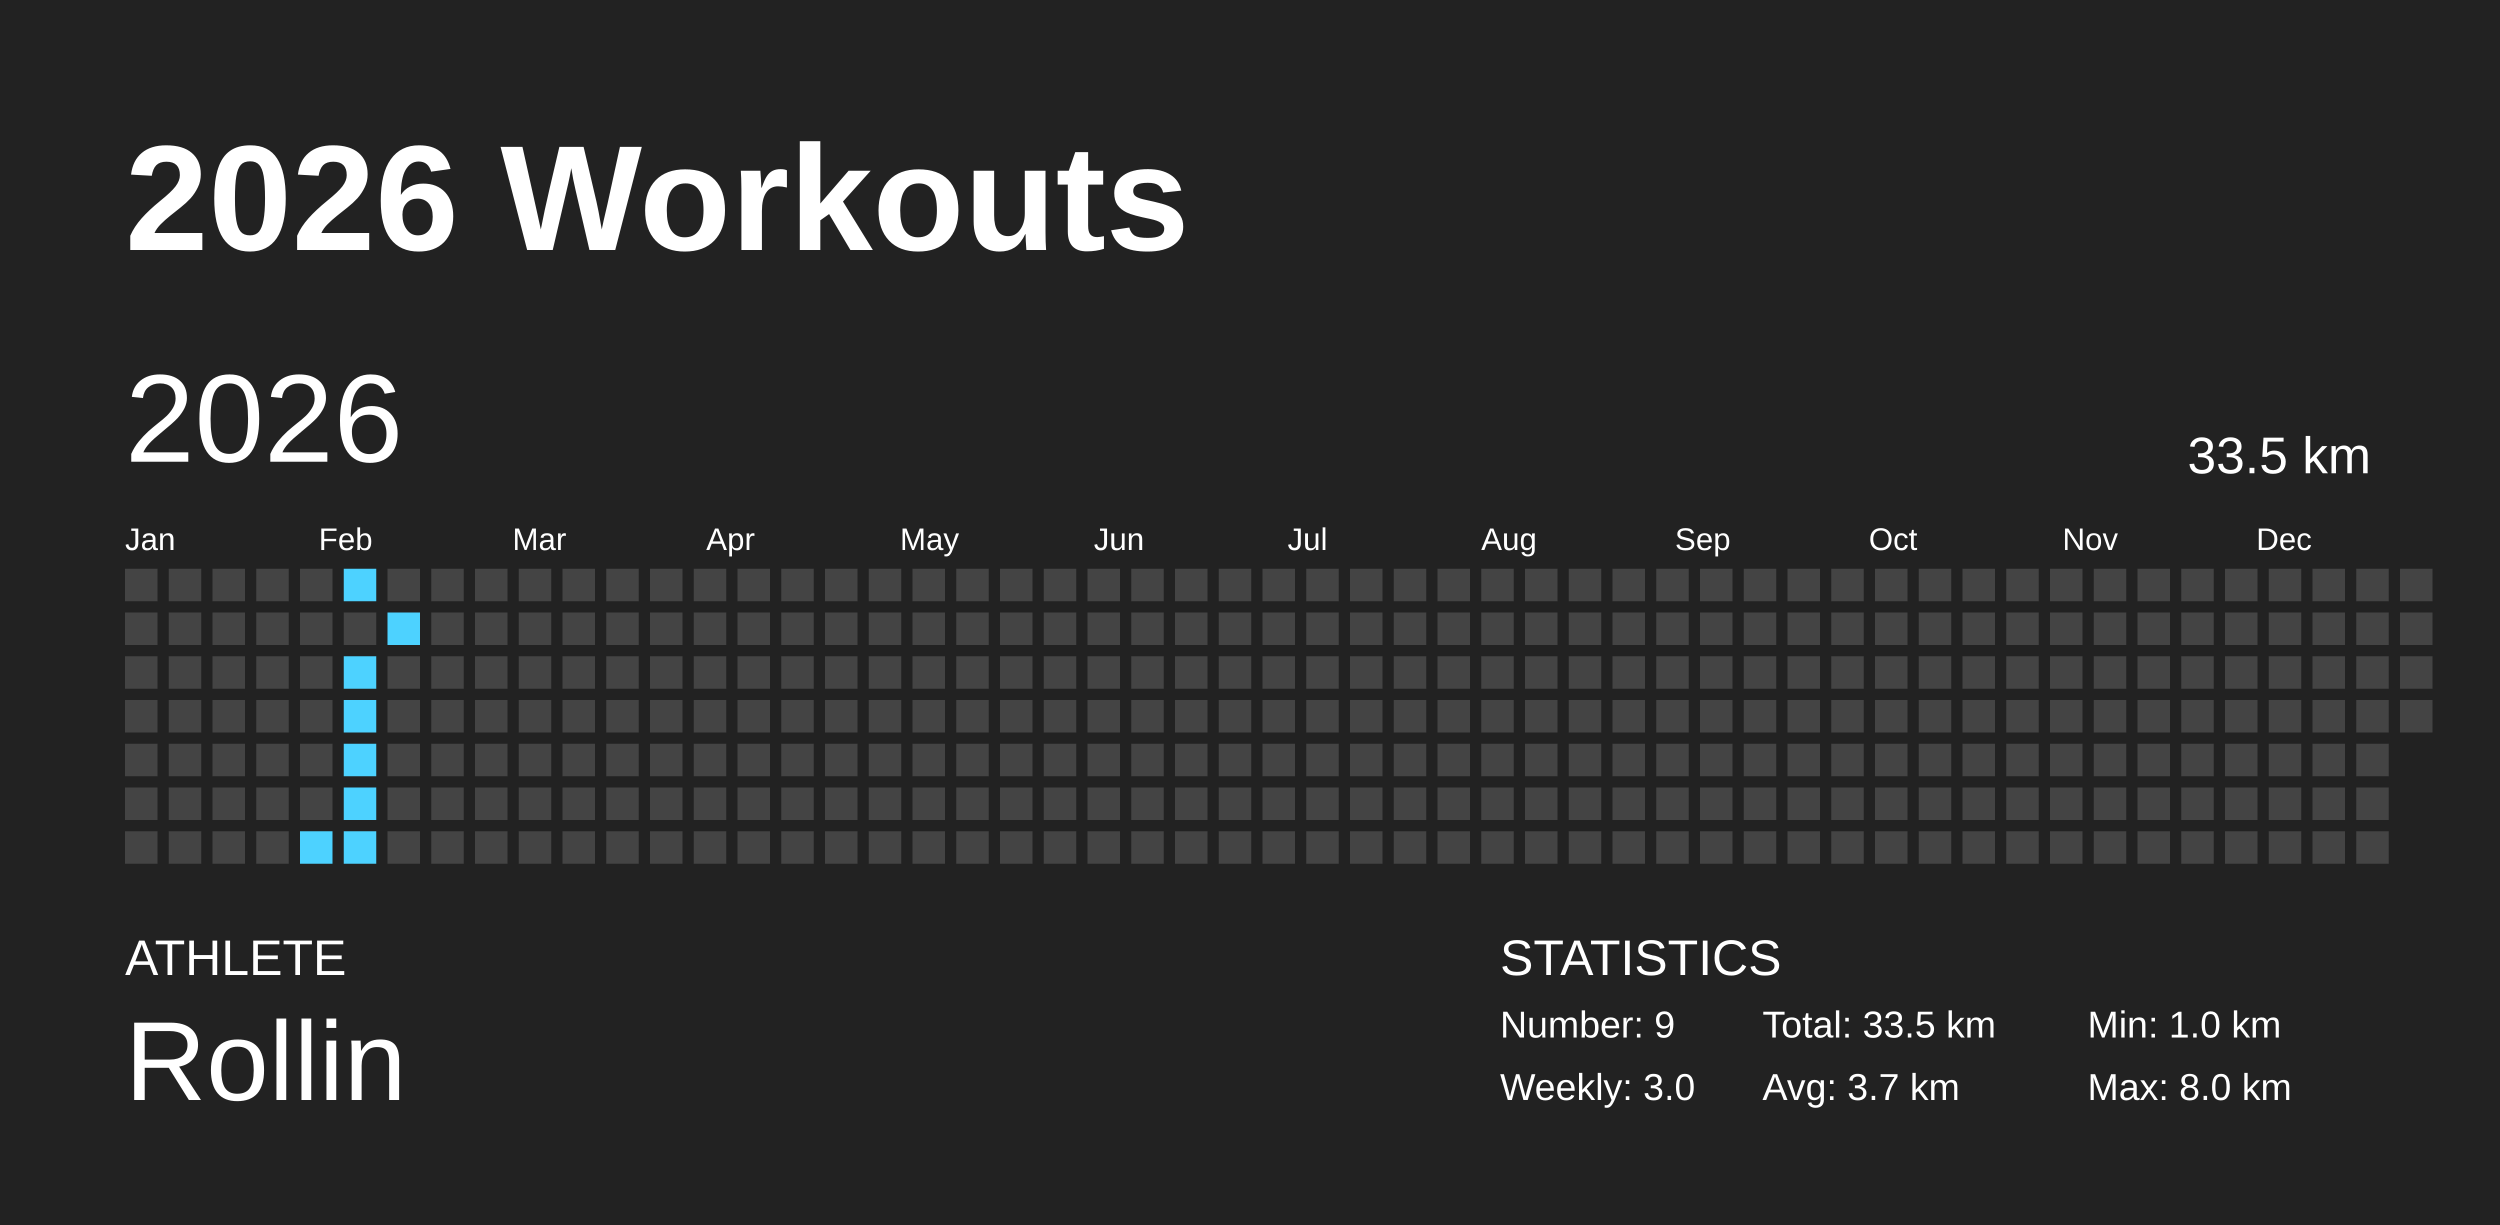
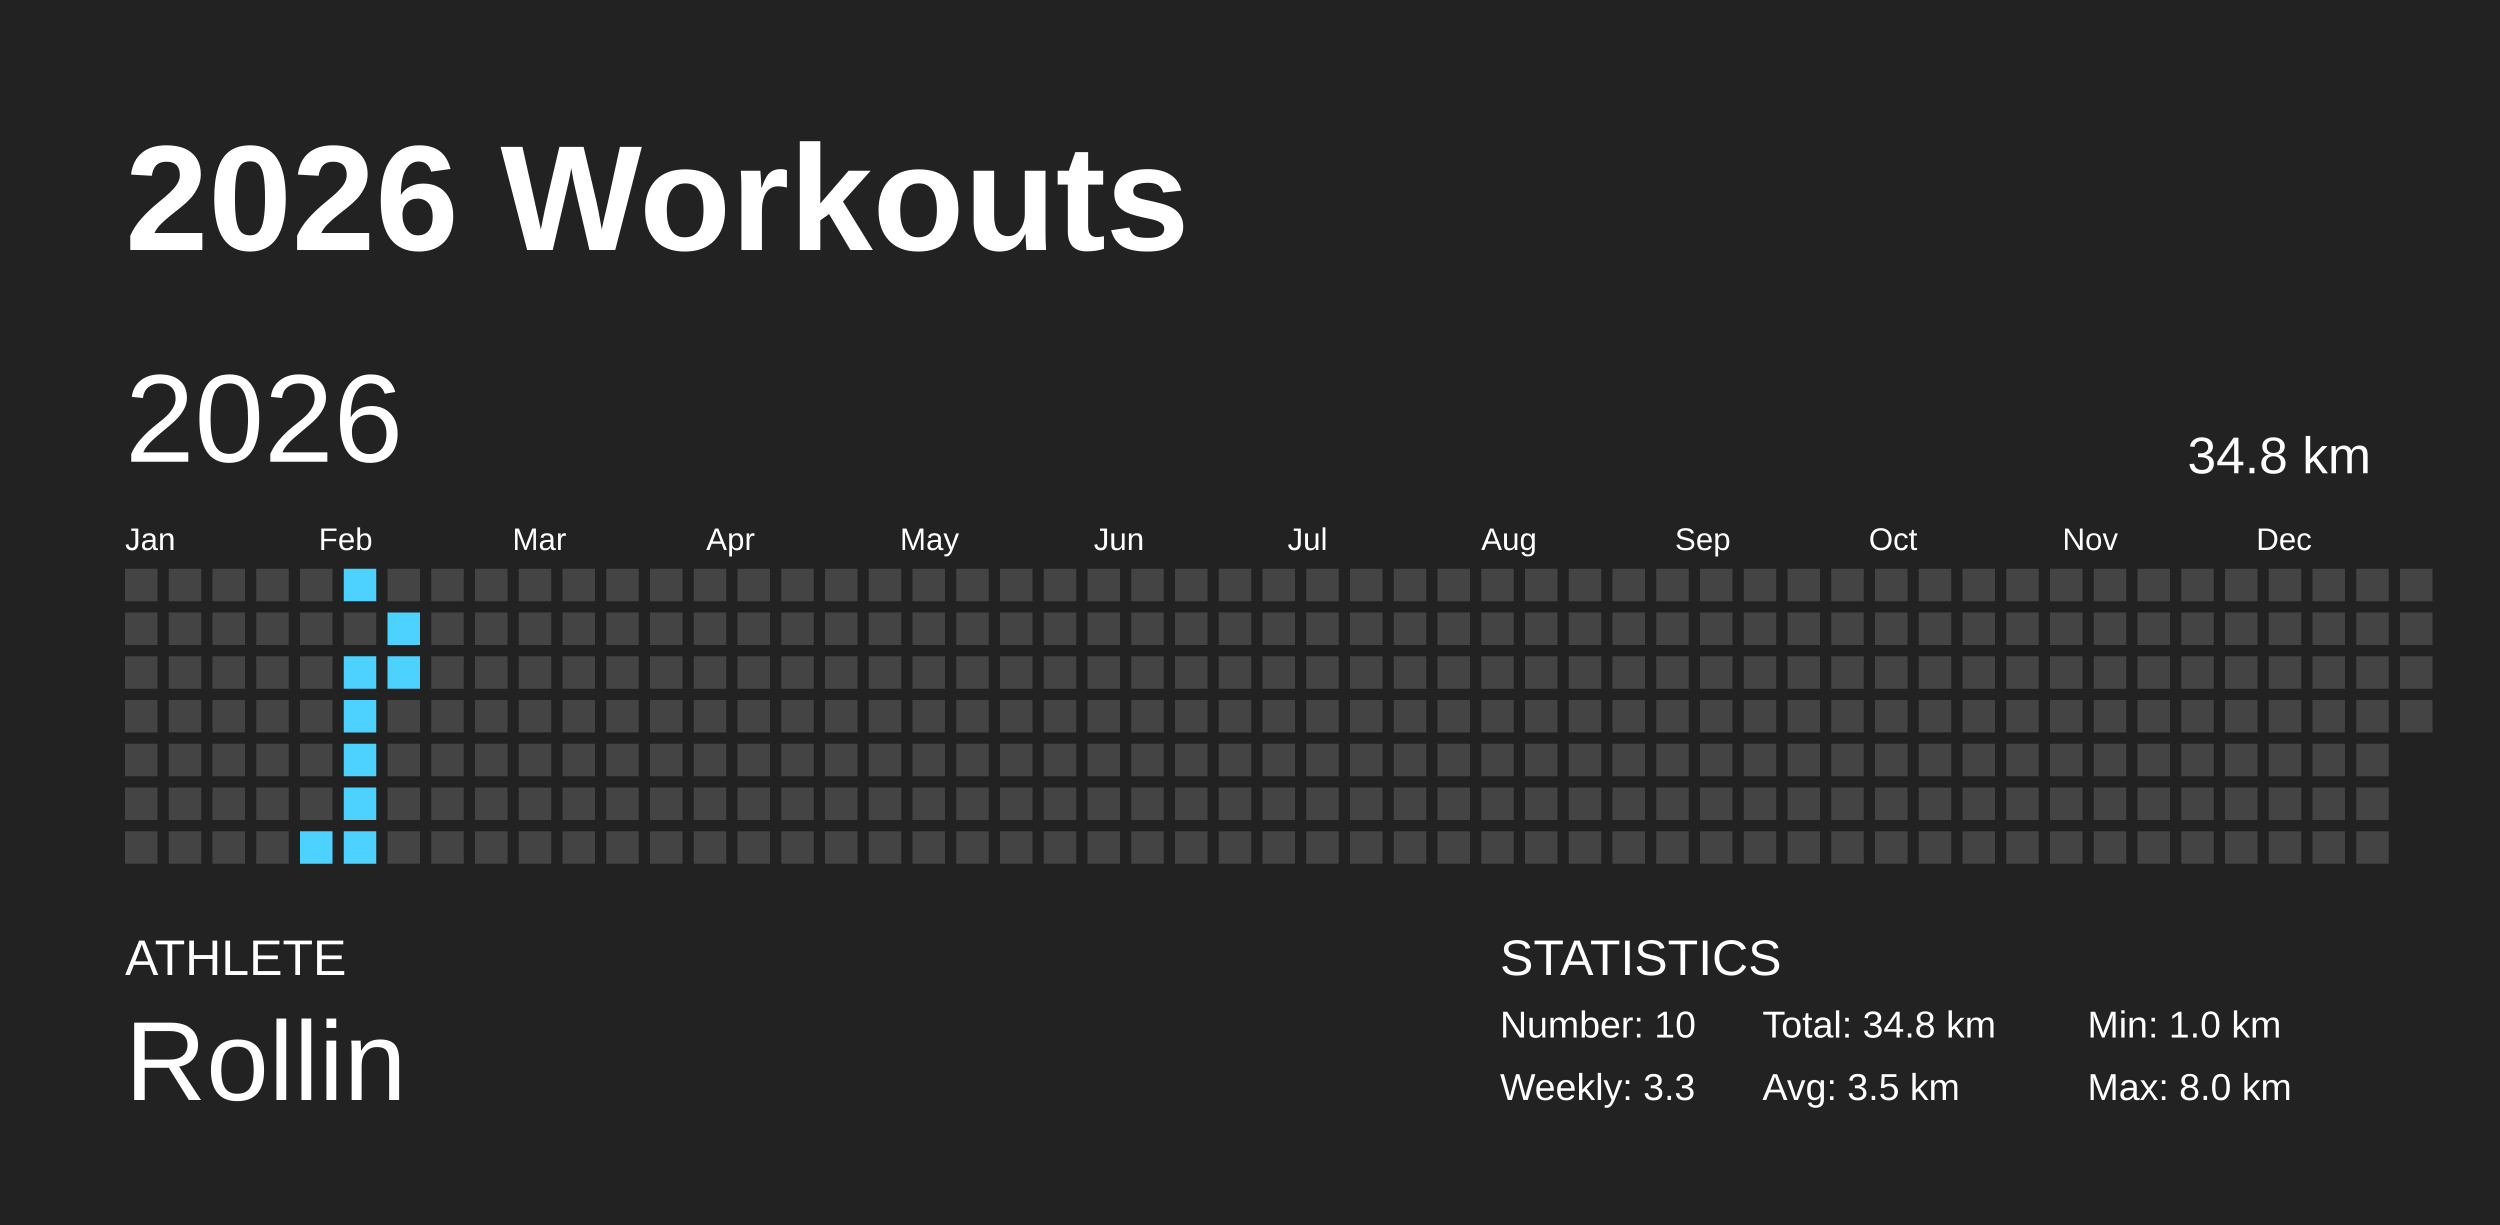
<svg xmlns="http://www.w3.org/2000/svg" baseProfile="full" height="98mm" version="1.1" viewBox="0,0,200,98" width="200mm">
  <defs />
  <rect fill="#222222" height="98" width="200" x="0" y="0" />
  <text fill="#FFFFFF" style="font-size:12px; font-family:Arial; font-weight:bold;" x="10" y="20">2026 Workouts</text>
  <text fill="#FFFFFF" style="font-size:4px; font-family:Arial" x="10" y="78">ATHLETE</text>
  <text fill="#FFFFFF" style="font-size:9px; font-family:Arial" x="10" y="88">Rollin</text>
  <text fill="#FFFFFF" style="font-size:4px; font-family:Arial" x="120" y="78">STATISTICS</text>
-   <text fill="#FFFFFF" style="font-size:3px; font-family:Arial" x="120" y="83">Number: 9</text>
-   <text fill="#FFFFFF" style="font-size:3px; font-family:Arial" x="120" y="88">Weekly: 3.0</text>
-   <text fill="#FFFFFF" style="font-size:3px; font-family:Arial" x="141" y="83">Total: 33.5 km</text>
-   <text fill="#FFFFFF" style="font-size:3px; font-family:Arial" x="141" y="88">Avg: 3.7 km</text>
+   <text fill="#FFFFFF" style="font-size:3px; font-family:Arial" x="120" y="83">Number: 10</text>
+   <text fill="#FFFFFF" style="font-size:3px; font-family:Arial" x="120" y="88">Weekly: 3.3</text>
+   <text fill="#FFFFFF" style="font-size:3px; font-family:Arial" x="141" y="83">Total: 34.8 km</text>
+   <text fill="#FFFFFF" style="font-size:3px; font-family:Arial" x="141" y="88">Avg: 3.5 km</text>
  <text fill="#FFFFFF" style="font-size:3px; font-family:Arial" x="167" y="83">Min: 1.0 km</text>
  <text fill="#FFFFFF" style="font-size:3px; font-family:Arial" x="167" y="88">Max: 8.0 km</text>
  <text dominant-baseline="hanging" fill="#FFFFFF" style="font-size:10.0px; font-family:Arial;" x="10" y="30">2026</text>
-   <text dominant-baseline="hanging" fill="#FFFFFF" style="font-size:4.125px; font-family:Arial;" x="175" y="35">33.5 km</text>
+   <text dominant-baseline="hanging" fill="#FFFFFF" style="font-size:4.125px; font-family:Arial;" x="175" y="35">34.8 km</text>
  <text fill="#FFFFFF" style="font-size:2.5px; font-family:Arial" x="10.0" y="44">Jan</text>
  <text fill="#FFFFFF" style="font-size:2.5px; font-family:Arial" x="25.5" y="44">Feb</text>
  <text fill="#FFFFFF" style="font-size:2.5px; font-family:Arial" x="41.0" y="44">Mar</text>
  <text fill="#FFFFFF" style="font-size:2.5px; font-family:Arial" x="56.5" y="44">Apr</text>
  <text fill="#FFFFFF" style="font-size:2.5px; font-family:Arial" x="72.0" y="44">May</text>
  <text fill="#FFFFFF" style="font-size:2.5px; font-family:Arial" x="87.5" y="44">Jun</text>
  <text fill="#FFFFFF" style="font-size:2.5px; font-family:Arial" x="103.0" y="44">Jul</text>
  <text fill="#FFFFFF" style="font-size:2.5px; font-family:Arial" x="118.5" y="44">Aug</text>
  <text fill="#FFFFFF" style="font-size:2.5px; font-family:Arial" x="134.0" y="44">Sep</text>
  <text fill="#FFFFFF" style="font-size:2.5px; font-family:Arial" x="149.5" y="44">Oct</text>
  <text fill="#FFFFFF" style="font-size:2.5px; font-family:Arial" x="165.0" y="44">Nov</text>
  <text fill="#FFFFFF" style="font-size:2.5px; font-family:Arial" x="180.5" y="44">Dec</text>
  <rect fill="#444444" height="2.6" width="2.6" x="10.0" y="45.5" />
  <rect fill="#444444" height="2.6" width="2.6" x="10.0" y="49.0" />
  <rect fill="#444444" height="2.6" width="2.6" x="10.0" y="52.5" />
  <rect fill="#444444" height="2.6" width="2.6" x="10.0" y="56.0" />
  <rect fill="#444444" height="2.6" width="2.6" x="10.0" y="59.5" />
  <rect fill="#444444" height="2.6" width="2.6" x="10.0" y="63.0" />
  <rect fill="#444444" height="2.6" width="2.6" x="10.0" y="66.5" />
  <rect fill="#444444" height="2.6" width="2.6" x="13.5" y="45.5" />
  <rect fill="#444444" height="2.6" width="2.6" x="13.5" y="49.0" />
  <rect fill="#444444" height="2.6" width="2.6" x="13.5" y="52.5" />
  <rect fill="#444444" height="2.6" width="2.6" x="13.5" y="56.0" />
  <rect fill="#444444" height="2.6" width="2.6" x="13.5" y="59.5" />
  <rect fill="#444444" height="2.6" width="2.6" x="13.5" y="63.0" />
  <rect fill="#444444" height="2.6" width="2.6" x="13.5" y="66.5" />
  <rect fill="#444444" height="2.6" width="2.6" x="17.0" y="45.5" />
  <rect fill="#444444" height="2.6" width="2.6" x="17.0" y="49.0" />
  <rect fill="#444444" height="2.6" width="2.6" x="17.0" y="52.5" />
  <rect fill="#444444" height="2.6" width="2.6" x="17.0" y="56.0" />
  <rect fill="#444444" height="2.6" width="2.6" x="17.0" y="59.5" />
  <rect fill="#444444" height="2.6" width="2.6" x="17.0" y="63.0" />
  <rect fill="#444444" height="2.6" width="2.6" x="17.0" y="66.5" />
  <rect fill="#444444" height="2.6" width="2.6" x="20.5" y="45.5" />
  <rect fill="#444444" height="2.6" width="2.6" x="20.5" y="49.0" />
  <rect fill="#444444" height="2.6" width="2.6" x="20.5" y="52.5" />
  <rect fill="#444444" height="2.6" width="2.6" x="20.5" y="56.0" />
  <rect fill="#444444" height="2.6" width="2.6" x="20.5" y="59.5" />
  <rect fill="#444444" height="2.6" width="2.6" x="20.5" y="63.0" />
  <rect fill="#444444" height="2.6" width="2.6" x="20.5" y="66.5" />
  <rect fill="#444444" height="2.6" width="2.6" x="24.0" y="45.5" />
  <rect fill="#444444" height="2.6" width="2.6" x="24.0" y="49.0" />
  <rect fill="#444444" height="2.6" width="2.6" x="24.0" y="52.5" />
  <rect fill="#444444" height="2.6" width="2.6" x="24.0" y="56.0" />
  <rect fill="#444444" height="2.6" width="2.6" x="24.0" y="59.5" />
  <rect fill="#444444" height="2.6" width="2.6" x="24.0" y="63.0" />
  <rect fill="#4dd2ff" height="2.6" width="2.6" x="24.0" y="66.5" />
  <rect fill="#4dd2ff" height="2.6" width="2.6" x="27.5" y="45.5" />
  <rect fill="#444444" height="2.6" width="2.6" x="27.5" y="49.0" />
  <rect fill="#4dd2ff" height="2.6" width="2.6" x="27.5" y="52.5" />
  <rect fill="#4dd2ff" height="2.6" width="2.6" x="27.5" y="56.0" />
  <rect fill="#4dd2ff" height="2.6" width="2.6" x="27.5" y="59.5" />
  <rect fill="#4dd2ff" height="2.6" width="2.6" x="27.5" y="63.0" />
  <rect fill="#4dd2ff" height="2.6" width="2.6" x="27.5" y="66.5" />
  <rect fill="#444444" height="2.6" width="2.6" x="31.0" y="45.5" />
  <rect fill="#4dd2ff" height="2.6" width="2.6" x="31.0" y="49.0" />
-   <rect fill="#444444" height="2.6" width="2.6" x="31.0" y="52.5" />
+   <rect fill="#4dd2ff" height="2.6" width="2.6" x="31.0" y="52.5" />
  <rect fill="#444444" height="2.6" width="2.6" x="31.0" y="56.0" />
  <rect fill="#444444" height="2.6" width="2.6" x="31.0" y="59.5" />
  <rect fill="#444444" height="2.6" width="2.6" x="31.0" y="63.0" />
  <rect fill="#444444" height="2.6" width="2.6" x="31.0" y="66.5" />
  <rect fill="#444444" height="2.6" width="2.6" x="34.5" y="45.5" />
  <rect fill="#444444" height="2.6" width="2.6" x="34.5" y="49.0" />
  <rect fill="#444444" height="2.6" width="2.6" x="34.5" y="52.5" />
  <rect fill="#444444" height="2.6" width="2.6" x="34.5" y="56.0" />
  <rect fill="#444444" height="2.6" width="2.6" x="34.5" y="59.5" />
  <rect fill="#444444" height="2.6" width="2.6" x="34.5" y="63.0" />
  <rect fill="#444444" height="2.6" width="2.6" x="34.5" y="66.5" />
  <rect fill="#444444" height="2.6" width="2.6" x="38.0" y="45.5" />
  <rect fill="#444444" height="2.6" width="2.6" x="38.0" y="49.0" />
  <rect fill="#444444" height="2.6" width="2.6" x="38.0" y="52.5" />
  <rect fill="#444444" height="2.6" width="2.6" x="38.0" y="56.0" />
  <rect fill="#444444" height="2.6" width="2.6" x="38.0" y="59.5" />
  <rect fill="#444444" height="2.6" width="2.6" x="38.0" y="63.0" />
  <rect fill="#444444" height="2.6" width="2.6" x="38.0" y="66.5" />
  <rect fill="#444444" height="2.6" width="2.6" x="41.5" y="45.5" />
  <rect fill="#444444" height="2.6" width="2.6" x="41.5" y="49.0" />
  <rect fill="#444444" height="2.6" width="2.6" x="41.5" y="52.5" />
  <rect fill="#444444" height="2.6" width="2.6" x="41.5" y="56.0" />
  <rect fill="#444444" height="2.6" width="2.6" x="41.5" y="59.5" />
  <rect fill="#444444" height="2.6" width="2.6" x="41.5" y="63.0" />
  <rect fill="#444444" height="2.6" width="2.6" x="41.5" y="66.5" />
  <rect fill="#444444" height="2.6" width="2.6" x="45.0" y="45.5" />
  <rect fill="#444444" height="2.6" width="2.6" x="45.0" y="49.0" />
  <rect fill="#444444" height="2.6" width="2.6" x="45.0" y="52.5" />
  <rect fill="#444444" height="2.6" width="2.6" x="45.0" y="56.0" />
  <rect fill="#444444" height="2.6" width="2.6" x="45.0" y="59.5" />
  <rect fill="#444444" height="2.6" width="2.6" x="45.0" y="63.0" />
  <rect fill="#444444" height="2.6" width="2.6" x="45.0" y="66.5" />
  <rect fill="#444444" height="2.6" width="2.6" x="48.5" y="45.5" />
  <rect fill="#444444" height="2.6" width="2.6" x="48.5" y="49.0" />
  <rect fill="#444444" height="2.6" width="2.6" x="48.5" y="52.5" />
  <rect fill="#444444" height="2.6" width="2.6" x="48.5" y="56.0" />
  <rect fill="#444444" height="2.6" width="2.6" x="48.5" y="59.5" />
  <rect fill="#444444" height="2.6" width="2.6" x="48.5" y="63.0" />
  <rect fill="#444444" height="2.6" width="2.6" x="48.5" y="66.5" />
  <rect fill="#444444" height="2.6" width="2.6" x="52.0" y="45.5" />
  <rect fill="#444444" height="2.6" width="2.6" x="52.0" y="49.0" />
  <rect fill="#444444" height="2.6" width="2.6" x="52.0" y="52.5" />
  <rect fill="#444444" height="2.6" width="2.6" x="52.0" y="56.0" />
  <rect fill="#444444" height="2.6" width="2.6" x="52.0" y="59.5" />
  <rect fill="#444444" height="2.6" width="2.6" x="52.0" y="63.0" />
  <rect fill="#444444" height="2.6" width="2.6" x="52.0" y="66.5" />
  <rect fill="#444444" height="2.6" width="2.6" x="55.5" y="45.5" />
  <rect fill="#444444" height="2.6" width="2.6" x="55.5" y="49.0" />
  <rect fill="#444444" height="2.6" width="2.6" x="55.5" y="52.5" />
  <rect fill="#444444" height="2.6" width="2.6" x="55.5" y="56.0" />
  <rect fill="#444444" height="2.6" width="2.6" x="55.5" y="59.5" />
  <rect fill="#444444" height="2.6" width="2.6" x="55.5" y="63.0" />
  <rect fill="#444444" height="2.6" width="2.6" x="55.5" y="66.5" />
  <rect fill="#444444" height="2.6" width="2.6" x="59.0" y="45.5" />
  <rect fill="#444444" height="2.6" width="2.6" x="59.0" y="49.0" />
  <rect fill="#444444" height="2.6" width="2.6" x="59.0" y="52.5" />
  <rect fill="#444444" height="2.6" width="2.6" x="59.0" y="56.0" />
  <rect fill="#444444" height="2.6" width="2.6" x="59.0" y="59.5" />
  <rect fill="#444444" height="2.6" width="2.6" x="59.0" y="63.0" />
  <rect fill="#444444" height="2.6" width="2.6" x="59.0" y="66.5" />
  <rect fill="#444444" height="2.6" width="2.6" x="62.5" y="45.5" />
  <rect fill="#444444" height="2.6" width="2.6" x="62.5" y="49.0" />
  <rect fill="#444444" height="2.6" width="2.6" x="62.5" y="52.5" />
  <rect fill="#444444" height="2.6" width="2.6" x="62.5" y="56.0" />
  <rect fill="#444444" height="2.6" width="2.6" x="62.5" y="59.5" />
  <rect fill="#444444" height="2.6" width="2.6" x="62.5" y="63.0" />
  <rect fill="#444444" height="2.6" width="2.6" x="62.5" y="66.5" />
  <rect fill="#444444" height="2.6" width="2.6" x="66.0" y="45.5" />
  <rect fill="#444444" height="2.6" width="2.6" x="66.0" y="49.0" />
  <rect fill="#444444" height="2.6" width="2.6" x="66.0" y="52.5" />
  <rect fill="#444444" height="2.6" width="2.6" x="66.0" y="56.0" />
  <rect fill="#444444" height="2.6" width="2.6" x="66.0" y="59.5" />
  <rect fill="#444444" height="2.6" width="2.6" x="66.0" y="63.0" />
  <rect fill="#444444" height="2.6" width="2.6" x="66.0" y="66.5" />
  <rect fill="#444444" height="2.6" width="2.6" x="69.5" y="45.5" />
  <rect fill="#444444" height="2.6" width="2.6" x="69.5" y="49.0" />
  <rect fill="#444444" height="2.6" width="2.6" x="69.5" y="52.5" />
  <rect fill="#444444" height="2.6" width="2.6" x="69.5" y="56.0" />
  <rect fill="#444444" height="2.6" width="2.6" x="69.5" y="59.5" />
  <rect fill="#444444" height="2.6" width="2.6" x="69.5" y="63.0" />
  <rect fill="#444444" height="2.6" width="2.6" x="69.5" y="66.5" />
  <rect fill="#444444" height="2.6" width="2.6" x="73.0" y="45.5" />
  <rect fill="#444444" height="2.6" width="2.6" x="73.0" y="49.0" />
  <rect fill="#444444" height="2.6" width="2.6" x="73.0" y="52.5" />
  <rect fill="#444444" height="2.6" width="2.6" x="73.0" y="56.0" />
  <rect fill="#444444" height="2.6" width="2.6" x="73.0" y="59.5" />
  <rect fill="#444444" height="2.6" width="2.6" x="73.0" y="63.0" />
  <rect fill="#444444" height="2.6" width="2.6" x="73.0" y="66.5" />
  <rect fill="#444444" height="2.6" width="2.6" x="76.5" y="45.5" />
  <rect fill="#444444" height="2.6" width="2.6" x="76.5" y="49.0" />
  <rect fill="#444444" height="2.6" width="2.6" x="76.5" y="52.5" />
  <rect fill="#444444" height="2.6" width="2.6" x="76.5" y="56.0" />
  <rect fill="#444444" height="2.6" width="2.6" x="76.5" y="59.5" />
  <rect fill="#444444" height="2.6" width="2.6" x="76.5" y="63.0" />
  <rect fill="#444444" height="2.6" width="2.6" x="76.5" y="66.5" />
  <rect fill="#444444" height="2.6" width="2.6" x="80.0" y="45.5" />
  <rect fill="#444444" height="2.6" width="2.6" x="80.0" y="49.0" />
  <rect fill="#444444" height="2.6" width="2.6" x="80.0" y="52.5" />
  <rect fill="#444444" height="2.6" width="2.6" x="80.0" y="56.0" />
  <rect fill="#444444" height="2.6" width="2.6" x="80.0" y="59.5" />
  <rect fill="#444444" height="2.6" width="2.6" x="80.0" y="63.0" />
  <rect fill="#444444" height="2.6" width="2.6" x="80.0" y="66.5" />
  <rect fill="#444444" height="2.6" width="2.6" x="83.5" y="45.5" />
  <rect fill="#444444" height="2.6" width="2.6" x="83.5" y="49.0" />
  <rect fill="#444444" height="2.6" width="2.6" x="83.5" y="52.5" />
  <rect fill="#444444" height="2.6" width="2.6" x="83.5" y="56.0" />
  <rect fill="#444444" height="2.6" width="2.6" x="83.5" y="59.5" />
  <rect fill="#444444" height="2.6" width="2.6" x="83.5" y="63.0" />
  <rect fill="#444444" height="2.6" width="2.6" x="83.5" y="66.5" />
  <rect fill="#444444" height="2.6" width="2.6" x="87.0" y="45.5" />
  <rect fill="#444444" height="2.6" width="2.6" x="87.0" y="49.0" />
  <rect fill="#444444" height="2.6" width="2.6" x="87.0" y="52.5" />
  <rect fill="#444444" height="2.6" width="2.6" x="87.0" y="56.0" />
  <rect fill="#444444" height="2.6" width="2.6" x="87.0" y="59.5" />
  <rect fill="#444444" height="2.6" width="2.6" x="87.0" y="63.0" />
  <rect fill="#444444" height="2.6" width="2.6" x="87.0" y="66.5" />
  <rect fill="#444444" height="2.6" width="2.6" x="90.5" y="45.5" />
  <rect fill="#444444" height="2.6" width="2.6" x="90.5" y="49.0" />
  <rect fill="#444444" height="2.6" width="2.6" x="90.5" y="52.5" />
  <rect fill="#444444" height="2.6" width="2.6" x="90.5" y="56.0" />
  <rect fill="#444444" height="2.6" width="2.6" x="90.5" y="59.5" />
  <rect fill="#444444" height="2.6" width="2.6" x="90.5" y="63.0" />
  <rect fill="#444444" height="2.6" width="2.6" x="90.5" y="66.5" />
  <rect fill="#444444" height="2.6" width="2.6" x="94.0" y="45.5" />
  <rect fill="#444444" height="2.6" width="2.6" x="94.0" y="49.0" />
  <rect fill="#444444" height="2.6" width="2.6" x="94.0" y="52.5" />
  <rect fill="#444444" height="2.6" width="2.6" x="94.0" y="56.0" />
  <rect fill="#444444" height="2.6" width="2.6" x="94.0" y="59.5" />
  <rect fill="#444444" height="2.6" width="2.6" x="94.0" y="63.0" />
  <rect fill="#444444" height="2.6" width="2.6" x="94.0" y="66.5" />
  <rect fill="#444444" height="2.6" width="2.6" x="97.5" y="45.5" />
  <rect fill="#444444" height="2.6" width="2.6" x="97.5" y="49.0" />
  <rect fill="#444444" height="2.6" width="2.6" x="97.5" y="52.5" />
  <rect fill="#444444" height="2.6" width="2.6" x="97.5" y="56.0" />
  <rect fill="#444444" height="2.6" width="2.6" x="97.5" y="59.5" />
  <rect fill="#444444" height="2.6" width="2.6" x="97.5" y="63.0" />
  <rect fill="#444444" height="2.6" width="2.6" x="97.5" y="66.5" />
  <rect fill="#444444" height="2.6" width="2.6" x="101.0" y="45.5" />
  <rect fill="#444444" height="2.6" width="2.6" x="101.0" y="49.0" />
  <rect fill="#444444" height="2.6" width="2.6" x="101.0" y="52.5" />
  <rect fill="#444444" height="2.6" width="2.6" x="101.0" y="56.0" />
  <rect fill="#444444" height="2.6" width="2.6" x="101.0" y="59.5" />
  <rect fill="#444444" height="2.6" width="2.6" x="101.0" y="63.0" />
  <rect fill="#444444" height="2.6" width="2.6" x="101.0" y="66.5" />
  <rect fill="#444444" height="2.6" width="2.6" x="104.5" y="45.5" />
  <rect fill="#444444" height="2.6" width="2.6" x="104.5" y="49.0" />
  <rect fill="#444444" height="2.6" width="2.6" x="104.5" y="52.5" />
  <rect fill="#444444" height="2.6" width="2.6" x="104.5" y="56.0" />
  <rect fill="#444444" height="2.6" width="2.6" x="104.5" y="59.5" />
  <rect fill="#444444" height="2.6" width="2.6" x="104.5" y="63.0" />
  <rect fill="#444444" height="2.6" width="2.6" x="104.5" y="66.5" />
  <rect fill="#444444" height="2.6" width="2.6" x="108.0" y="45.5" />
  <rect fill="#444444" height="2.6" width="2.6" x="108.0" y="49.0" />
  <rect fill="#444444" height="2.6" width="2.6" x="108.0" y="52.5" />
  <rect fill="#444444" height="2.6" width="2.6" x="108.0" y="56.0" />
  <rect fill="#444444" height="2.6" width="2.6" x="108.0" y="59.5" />
  <rect fill="#444444" height="2.6" width="2.6" x="108.0" y="63.0" />
  <rect fill="#444444" height="2.6" width="2.6" x="108.0" y="66.5" />
  <rect fill="#444444" height="2.6" width="2.6" x="111.5" y="45.5" />
  <rect fill="#444444" height="2.6" width="2.6" x="111.5" y="49.0" />
  <rect fill="#444444" height="2.6" width="2.6" x="111.5" y="52.5" />
  <rect fill="#444444" height="2.6" width="2.6" x="111.5" y="56.0" />
  <rect fill="#444444" height="2.6" width="2.6" x="111.5" y="59.5" />
  <rect fill="#444444" height="2.6" width="2.6" x="111.5" y="63.0" />
  <rect fill="#444444" height="2.6" width="2.6" x="111.5" y="66.5" />
  <rect fill="#444444" height="2.6" width="2.6" x="115.0" y="45.5" />
  <rect fill="#444444" height="2.6" width="2.6" x="115.0" y="49.0" />
  <rect fill="#444444" height="2.6" width="2.6" x="115.0" y="52.5" />
  <rect fill="#444444" height="2.6" width="2.6" x="115.0" y="56.0" />
  <rect fill="#444444" height="2.6" width="2.6" x="115.0" y="59.5" />
  <rect fill="#444444" height="2.6" width="2.6" x="115.0" y="63.0" />
  <rect fill="#444444" height="2.6" width="2.6" x="115.0" y="66.5" />
  <rect fill="#444444" height="2.6" width="2.6" x="118.5" y="45.5" />
  <rect fill="#444444" height="2.6" width="2.6" x="118.5" y="49.0" />
  <rect fill="#444444" height="2.6" width="2.6" x="118.5" y="52.5" />
  <rect fill="#444444" height="2.6" width="2.6" x="118.5" y="56.0" />
  <rect fill="#444444" height="2.6" width="2.6" x="118.5" y="59.5" />
  <rect fill="#444444" height="2.6" width="2.6" x="118.5" y="63.0" />
  <rect fill="#444444" height="2.6" width="2.6" x="118.5" y="66.5" />
  <rect fill="#444444" height="2.6" width="2.6" x="122.0" y="45.5" />
  <rect fill="#444444" height="2.6" width="2.6" x="122.0" y="49.0" />
  <rect fill="#444444" height="2.6" width="2.6" x="122.0" y="52.5" />
  <rect fill="#444444" height="2.6" width="2.6" x="122.0" y="56.0" />
  <rect fill="#444444" height="2.6" width="2.6" x="122.0" y="59.5" />
  <rect fill="#444444" height="2.6" width="2.6" x="122.0" y="63.0" />
  <rect fill="#444444" height="2.6" width="2.6" x="122.0" y="66.5" />
  <rect fill="#444444" height="2.6" width="2.6" x="125.5" y="45.5" />
  <rect fill="#444444" height="2.6" width="2.6" x="125.5" y="49.0" />
  <rect fill="#444444" height="2.6" width="2.6" x="125.5" y="52.5" />
  <rect fill="#444444" height="2.6" width="2.6" x="125.5" y="56.0" />
  <rect fill="#444444" height="2.6" width="2.6" x="125.5" y="59.5" />
  <rect fill="#444444" height="2.6" width="2.6" x="125.5" y="63.0" />
  <rect fill="#444444" height="2.6" width="2.6" x="125.5" y="66.5" />
  <rect fill="#444444" height="2.6" width="2.6" x="129.0" y="45.5" />
  <rect fill="#444444" height="2.6" width="2.6" x="129.0" y="49.0" />
  <rect fill="#444444" height="2.6" width="2.6" x="129.0" y="52.5" />
  <rect fill="#444444" height="2.6" width="2.6" x="129.0" y="56.0" />
  <rect fill="#444444" height="2.6" width="2.6" x="129.0" y="59.5" />
  <rect fill="#444444" height="2.6" width="2.6" x="129.0" y="63.0" />
  <rect fill="#444444" height="2.6" width="2.6" x="129.0" y="66.5" />
  <rect fill="#444444" height="2.6" width="2.6" x="132.5" y="45.5" />
  <rect fill="#444444" height="2.6" width="2.6" x="132.5" y="49.0" />
  <rect fill="#444444" height="2.6" width="2.6" x="132.5" y="52.5" />
  <rect fill="#444444" height="2.6" width="2.6" x="132.5" y="56.0" />
  <rect fill="#444444" height="2.6" width="2.6" x="132.5" y="59.5" />
  <rect fill="#444444" height="2.6" width="2.6" x="132.5" y="63.0" />
  <rect fill="#444444" height="2.6" width="2.6" x="132.5" y="66.5" />
  <rect fill="#444444" height="2.6" width="2.6" x="136.0" y="45.5" />
  <rect fill="#444444" height="2.6" width="2.6" x="136.0" y="49.0" />
  <rect fill="#444444" height="2.6" width="2.6" x="136.0" y="52.5" />
  <rect fill="#444444" height="2.6" width="2.6" x="136.0" y="56.0" />
  <rect fill="#444444" height="2.6" width="2.6" x="136.0" y="59.5" />
  <rect fill="#444444" height="2.6" width="2.6" x="136.0" y="63.0" />
  <rect fill="#444444" height="2.6" width="2.6" x="136.0" y="66.5" />
  <rect fill="#444444" height="2.6" width="2.6" x="139.5" y="45.5" />
  <rect fill="#444444" height="2.6" width="2.6" x="139.5" y="49.0" />
  <rect fill="#444444" height="2.6" width="2.6" x="139.5" y="52.5" />
  <rect fill="#444444" height="2.6" width="2.6" x="139.5" y="56.0" />
  <rect fill="#444444" height="2.6" width="2.6" x="139.5" y="59.5" />
  <rect fill="#444444" height="2.6" width="2.6" x="139.5" y="63.0" />
  <rect fill="#444444" height="2.6" width="2.6" x="139.5" y="66.5" />
  <rect fill="#444444" height="2.6" width="2.6" x="143.0" y="45.5" />
  <rect fill="#444444" height="2.6" width="2.6" x="143.0" y="49.0" />
  <rect fill="#444444" height="2.6" width="2.6" x="143.0" y="52.5" />
  <rect fill="#444444" height="2.6" width="2.6" x="143.0" y="56.0" />
  <rect fill="#444444" height="2.6" width="2.6" x="143.0" y="59.5" />
  <rect fill="#444444" height="2.6" width="2.6" x="143.0" y="63.0" />
  <rect fill="#444444" height="2.6" width="2.6" x="143.0" y="66.5" />
  <rect fill="#444444" height="2.6" width="2.6" x="146.5" y="45.5" />
  <rect fill="#444444" height="2.6" width="2.6" x="146.5" y="49.0" />
  <rect fill="#444444" height="2.6" width="2.6" x="146.5" y="52.5" />
  <rect fill="#444444" height="2.6" width="2.6" x="146.5" y="56.0" />
  <rect fill="#444444" height="2.6" width="2.6" x="146.5" y="59.5" />
  <rect fill="#444444" height="2.6" width="2.6" x="146.5" y="63.0" />
  <rect fill="#444444" height="2.6" width="2.6" x="146.5" y="66.5" />
  <rect fill="#444444" height="2.6" width="2.6" x="150.0" y="45.5" />
  <rect fill="#444444" height="2.6" width="2.6" x="150.0" y="49.0" />
  <rect fill="#444444" height="2.6" width="2.6" x="150.0" y="52.5" />
  <rect fill="#444444" height="2.6" width="2.6" x="150.0" y="56.0" />
  <rect fill="#444444" height="2.6" width="2.6" x="150.0" y="59.5" />
  <rect fill="#444444" height="2.6" width="2.6" x="150.0" y="63.0" />
  <rect fill="#444444" height="2.6" width="2.6" x="150.0" y="66.5" />
  <rect fill="#444444" height="2.6" width="2.6" x="153.5" y="45.5" />
  <rect fill="#444444" height="2.6" width="2.6" x="153.5" y="49.0" />
  <rect fill="#444444" height="2.6" width="2.6" x="153.5" y="52.5" />
  <rect fill="#444444" height="2.6" width="2.6" x="153.5" y="56.0" />
  <rect fill="#444444" height="2.6" width="2.6" x="153.5" y="59.5" />
  <rect fill="#444444" height="2.6" width="2.6" x="153.5" y="63.0" />
  <rect fill="#444444" height="2.6" width="2.6" x="153.5" y="66.5" />
  <rect fill="#444444" height="2.6" width="2.6" x="157.0" y="45.5" />
  <rect fill="#444444" height="2.6" width="2.6" x="157.0" y="49.0" />
  <rect fill="#444444" height="2.6" width="2.6" x="157.0" y="52.5" />
  <rect fill="#444444" height="2.6" width="2.6" x="157.0" y="56.0" />
  <rect fill="#444444" height="2.6" width="2.6" x="157.0" y="59.5" />
  <rect fill="#444444" height="2.6" width="2.6" x="157.0" y="63.0" />
  <rect fill="#444444" height="2.6" width="2.6" x="157.0" y="66.5" />
  <rect fill="#444444" height="2.6" width="2.6" x="160.5" y="45.5" />
  <rect fill="#444444" height="2.6" width="2.6" x="160.5" y="49.0" />
  <rect fill="#444444" height="2.6" width="2.6" x="160.5" y="52.5" />
  <rect fill="#444444" height="2.6" width="2.6" x="160.5" y="56.0" />
  <rect fill="#444444" height="2.6" width="2.6" x="160.5" y="59.5" />
  <rect fill="#444444" height="2.6" width="2.6" x="160.5" y="63.0" />
  <rect fill="#444444" height="2.6" width="2.6" x="160.5" y="66.5" />
  <rect fill="#444444" height="2.6" width="2.6" x="164.0" y="45.5" />
  <rect fill="#444444" height="2.6" width="2.6" x="164.0" y="49.0" />
  <rect fill="#444444" height="2.6" width="2.6" x="164.0" y="52.5" />
  <rect fill="#444444" height="2.6" width="2.6" x="164.0" y="56.0" />
  <rect fill="#444444" height="2.6" width="2.6" x="164.0" y="59.5" />
  <rect fill="#444444" height="2.6" width="2.6" x="164.0" y="63.0" />
  <rect fill="#444444" height="2.6" width="2.6" x="164.0" y="66.5" />
  <rect fill="#444444" height="2.6" width="2.6" x="167.5" y="45.5" />
  <rect fill="#444444" height="2.6" width="2.6" x="167.5" y="49.0" />
  <rect fill="#444444" height="2.6" width="2.6" x="167.5" y="52.5" />
  <rect fill="#444444" height="2.6" width="2.6" x="167.5" y="56.0" />
  <rect fill="#444444" height="2.6" width="2.6" x="167.5" y="59.5" />
  <rect fill="#444444" height="2.6" width="2.6" x="167.5" y="63.0" />
  <rect fill="#444444" height="2.6" width="2.6" x="167.5" y="66.5" />
  <rect fill="#444444" height="2.6" width="2.6" x="171.0" y="45.5" />
  <rect fill="#444444" height="2.6" width="2.6" x="171.0" y="49.0" />
  <rect fill="#444444" height="2.6" width="2.6" x="171.0" y="52.5" />
  <rect fill="#444444" height="2.6" width="2.6" x="171.0" y="56.0" />
  <rect fill="#444444" height="2.6" width="2.6" x="171.0" y="59.5" />
  <rect fill="#444444" height="2.6" width="2.6" x="171.0" y="63.0" />
  <rect fill="#444444" height="2.6" width="2.6" x="171.0" y="66.5" />
  <rect fill="#444444" height="2.6" width="2.6" x="174.5" y="45.5" />
  <rect fill="#444444" height="2.6" width="2.6" x="174.5" y="49.0" />
  <rect fill="#444444" height="2.6" width="2.6" x="174.5" y="52.5" />
  <rect fill="#444444" height="2.6" width="2.6" x="174.5" y="56.0" />
  <rect fill="#444444" height="2.6" width="2.6" x="174.5" y="59.5" />
  <rect fill="#444444" height="2.6" width="2.6" x="174.5" y="63.0" />
  <rect fill="#444444" height="2.6" width="2.6" x="174.5" y="66.5" />
  <rect fill="#444444" height="2.6" width="2.6" x="178.0" y="45.5" />
  <rect fill="#444444" height="2.6" width="2.6" x="178.0" y="49.0" />
  <rect fill="#444444" height="2.6" width="2.6" x="178.0" y="52.5" />
  <rect fill="#444444" height="2.6" width="2.6" x="178.0" y="56.0" />
  <rect fill="#444444" height="2.6" width="2.6" x="178.0" y="59.5" />
  <rect fill="#444444" height="2.6" width="2.6" x="178.0" y="63.0" />
  <rect fill="#444444" height="2.6" width="2.6" x="178.0" y="66.5" />
  <rect fill="#444444" height="2.6" width="2.6" x="181.5" y="45.5" />
  <rect fill="#444444" height="2.6" width="2.6" x="181.5" y="49.0" />
  <rect fill="#444444" height="2.6" width="2.6" x="181.5" y="52.5" />
  <rect fill="#444444" height="2.6" width="2.6" x="181.5" y="56.0" />
  <rect fill="#444444" height="2.6" width="2.6" x="181.5" y="59.5" />
  <rect fill="#444444" height="2.6" width="2.6" x="181.5" y="63.0" />
  <rect fill="#444444" height="2.6" width="2.6" x="181.5" y="66.5" />
  <rect fill="#444444" height="2.6" width="2.6" x="185.0" y="45.5" />
  <rect fill="#444444" height="2.6" width="2.6" x="185.0" y="49.0" />
  <rect fill="#444444" height="2.6" width="2.6" x="185.0" y="52.5" />
  <rect fill="#444444" height="2.6" width="2.6" x="185.0" y="56.0" />
  <rect fill="#444444" height="2.6" width="2.6" x="185.0" y="59.5" />
  <rect fill="#444444" height="2.6" width="2.6" x="185.0" y="63.0" />
  <rect fill="#444444" height="2.6" width="2.6" x="185.0" y="66.5" />
  <rect fill="#444444" height="2.6" width="2.6" x="188.5" y="45.5" />
  <rect fill="#444444" height="2.6" width="2.6" x="188.5" y="49.0" />
  <rect fill="#444444" height="2.6" width="2.6" x="188.5" y="52.5" />
  <rect fill="#444444" height="2.6" width="2.6" x="188.5" y="56.0" />
  <rect fill="#444444" height="2.6" width="2.6" x="188.5" y="59.5" />
  <rect fill="#444444" height="2.6" width="2.6" x="188.5" y="63.0" />
  <rect fill="#444444" height="2.6" width="2.6" x="188.5" y="66.5" />
  <rect fill="#444444" height="2.6" width="2.6" x="192.0" y="45.5" />
  <rect fill="#444444" height="2.6" width="2.6" x="192.0" y="49.0" />
  <rect fill="#444444" height="2.6" width="2.6" x="192.0" y="52.5" />
  <rect fill="#444444" height="2.6" width="2.6" x="192.0" y="56.0" />
</svg>
